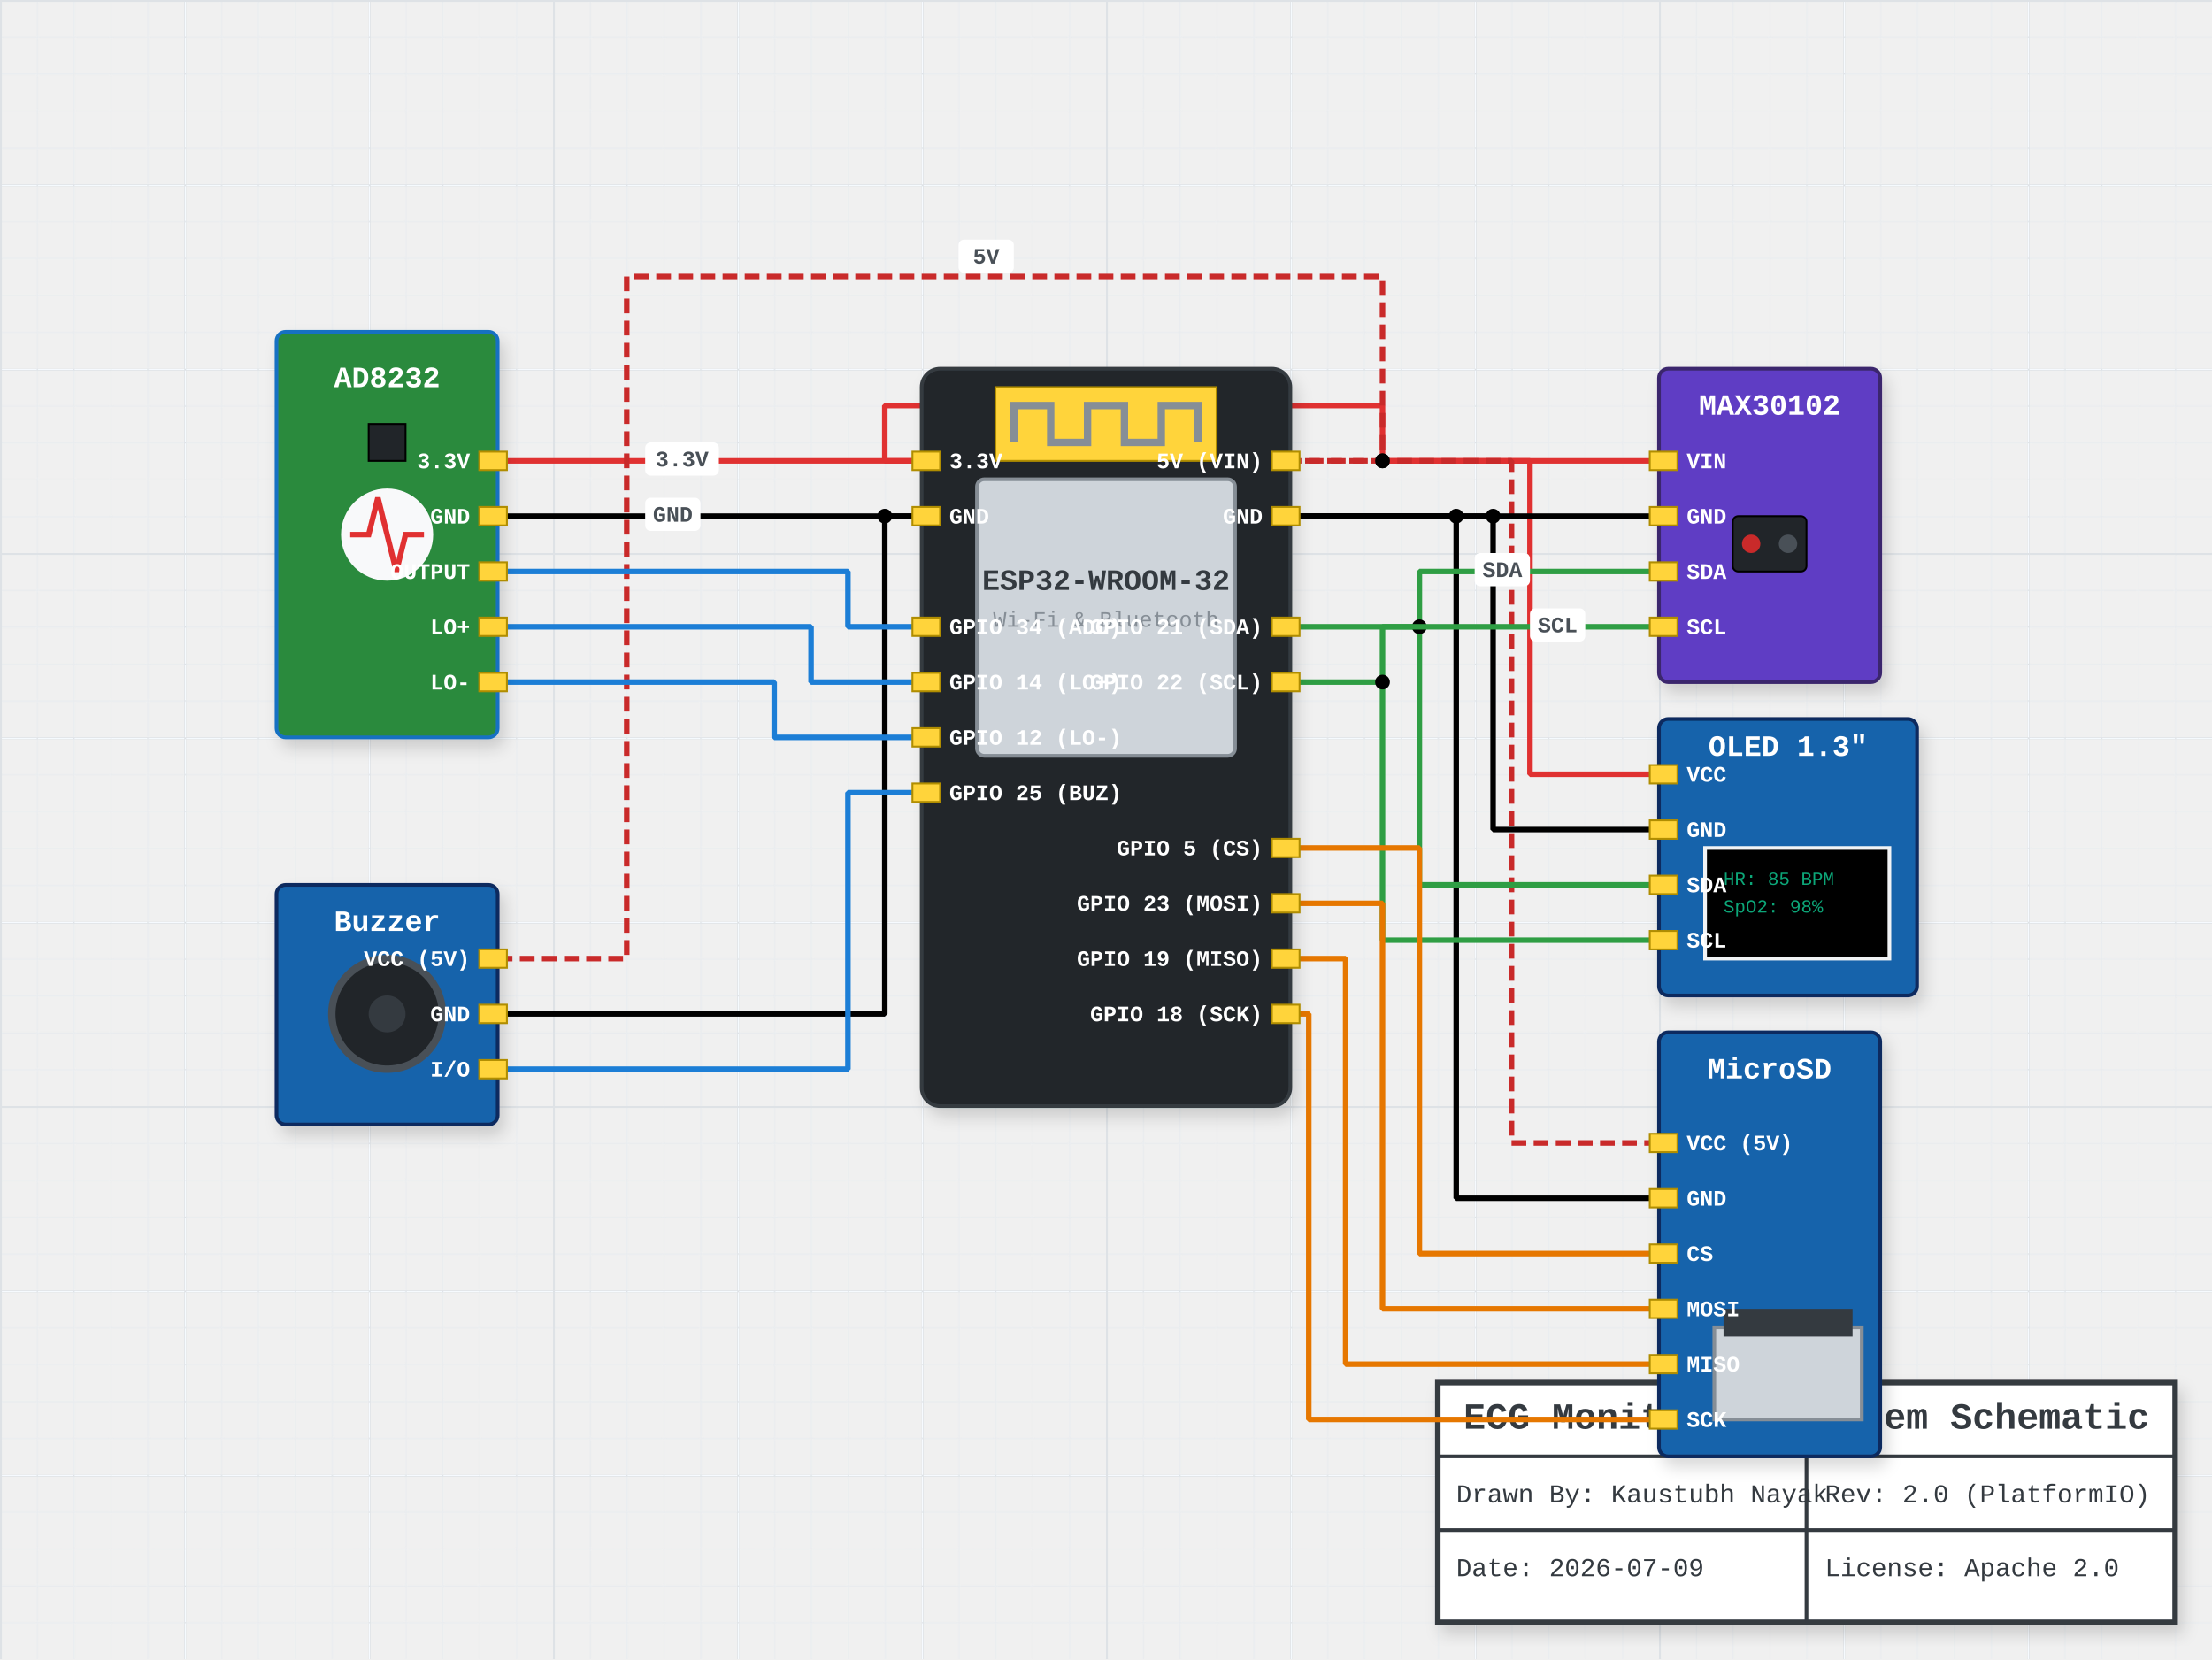
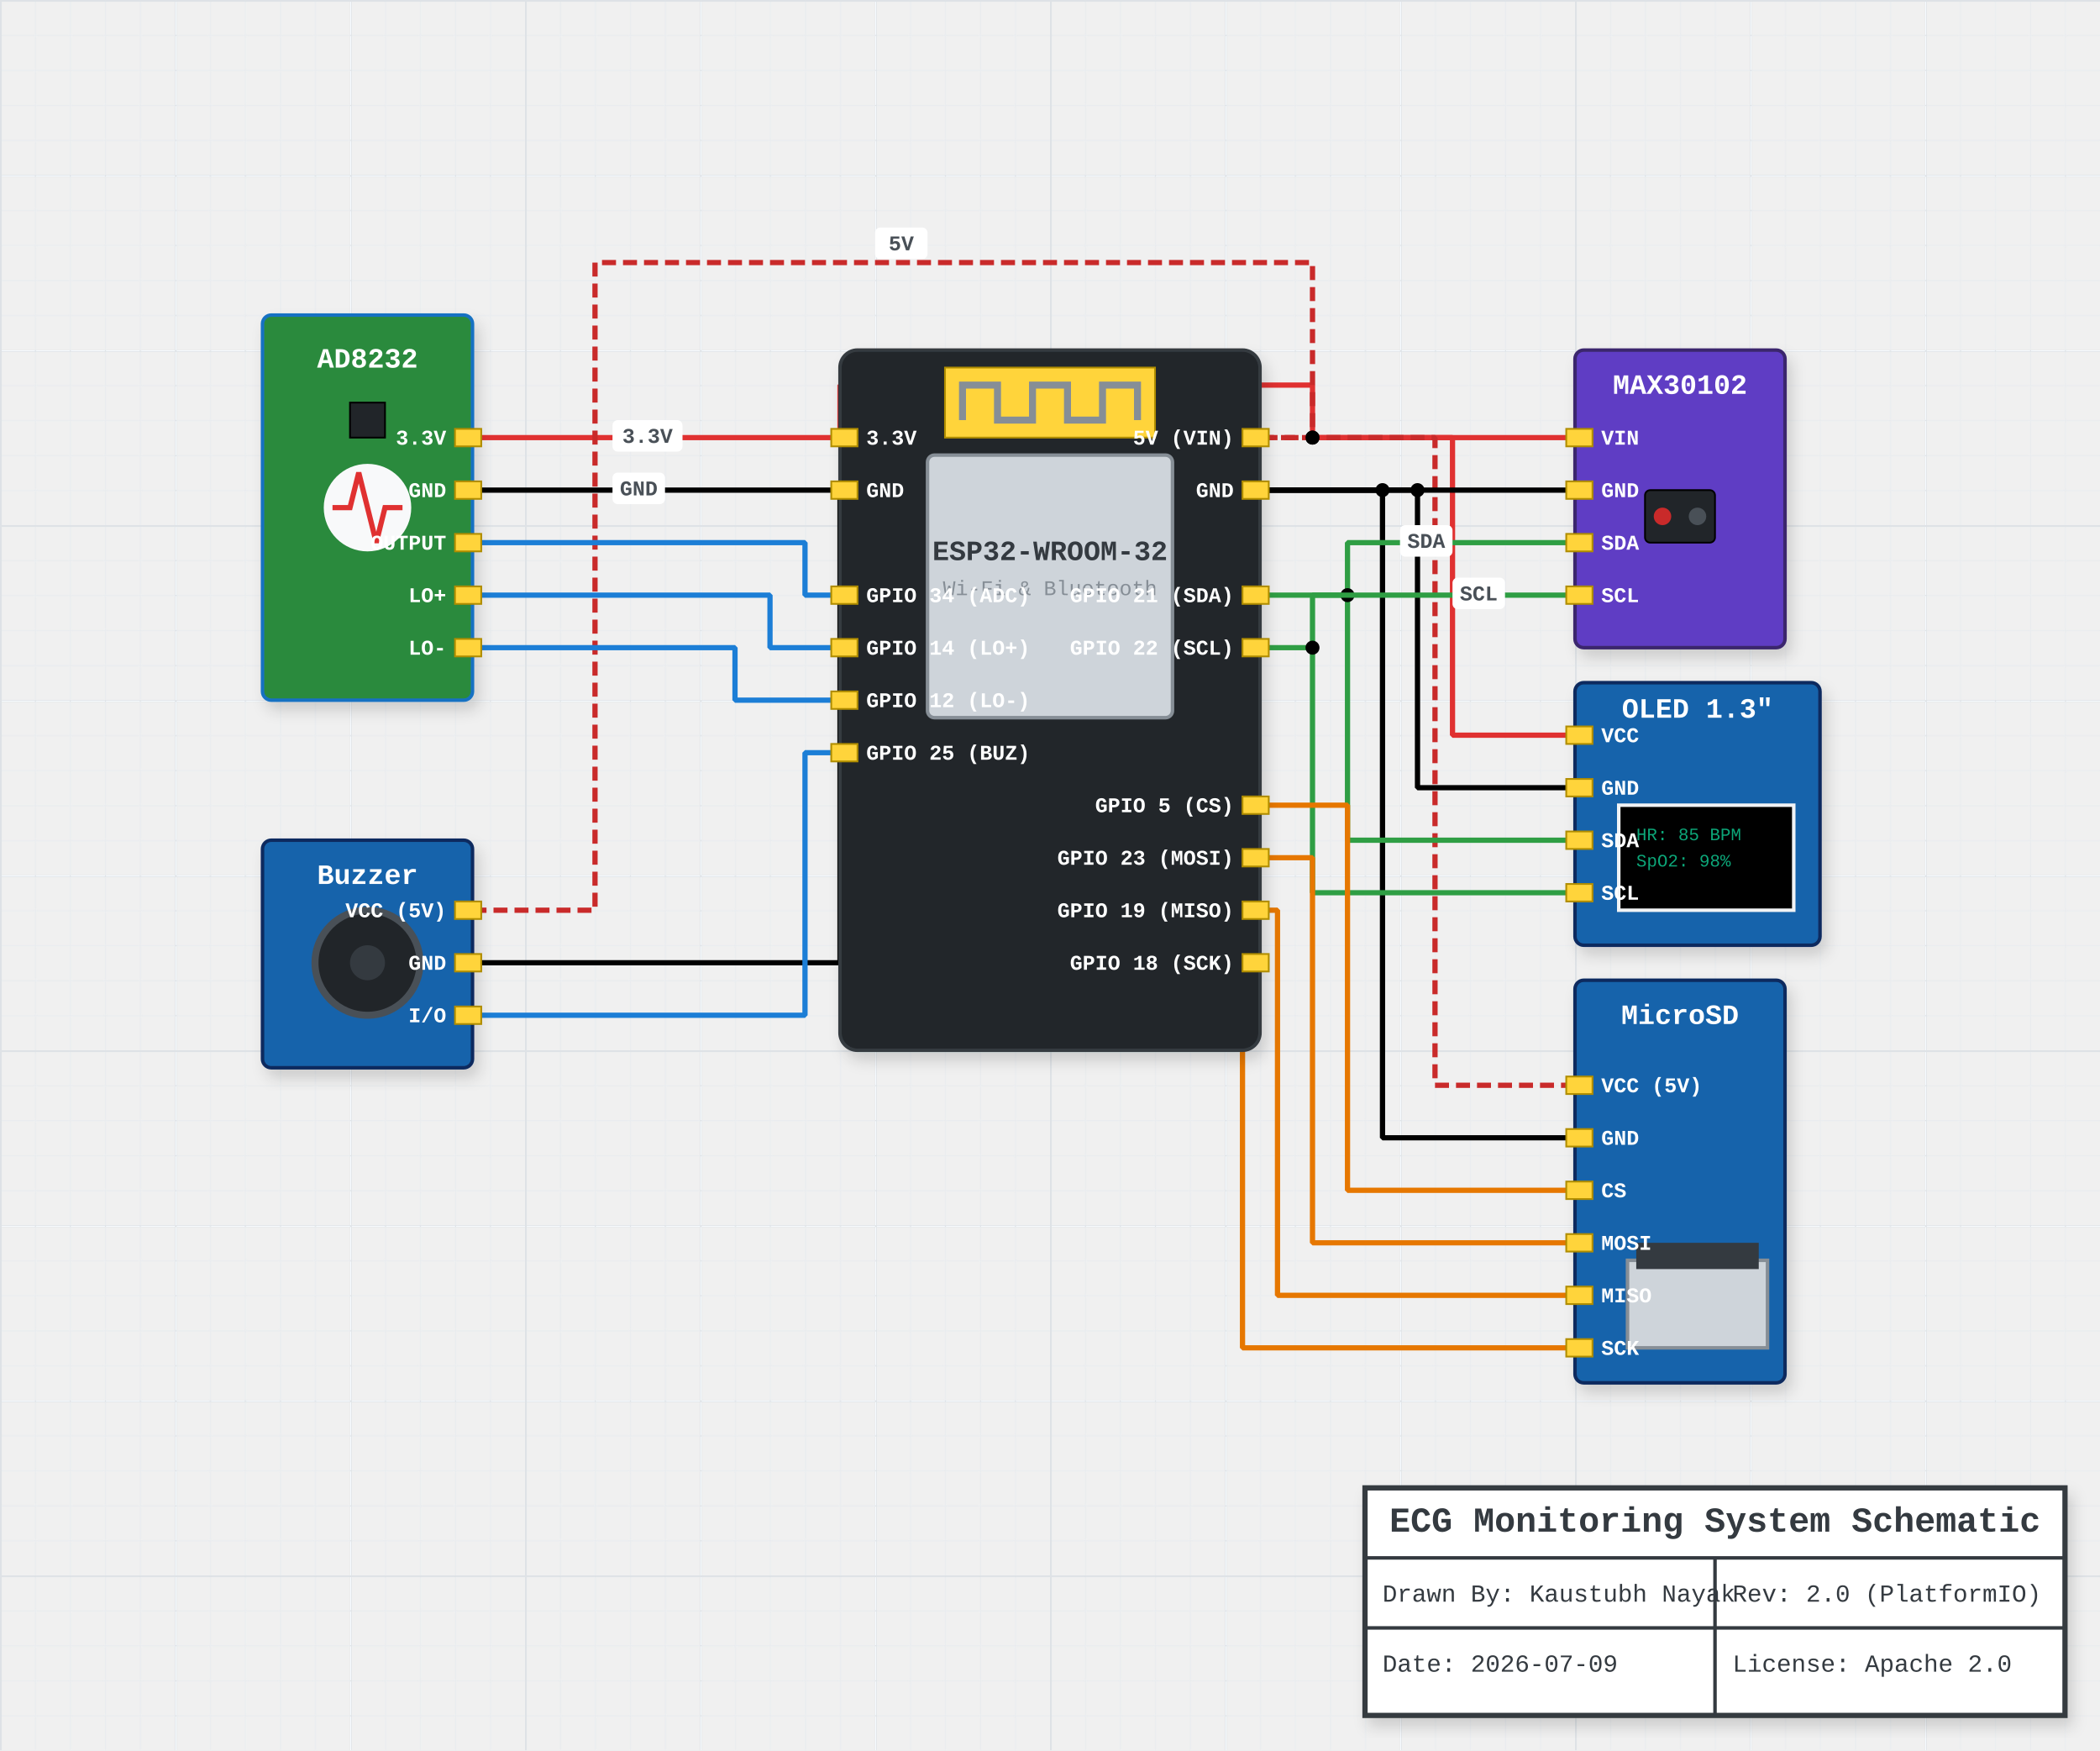
- <svg xmlns="http://www.w3.org/2000/svg" viewBox="0 0 1200 900" width="100%" height="100%">
+ <svg xmlns="http://www.w3.org/2000/svg" viewBox="0 0 1200 1000" width="100%" height="100%">
  <defs>
    <pattern id="grid" width="20" height="20" patternUnits="userSpaceOnUse">
      <path d="M 20 0 L 0 0 0 20" fill="none" stroke="#e9ecef" stroke-width="1" />
    </pattern>
    <pattern id="grid-major" width="100" height="100" patternUnits="userSpaceOnUse">
      <rect width="100" height="100" fill="url(#grid)" />
      <path d="M 100 0 L 0 0 0 100" fill="none" stroke="#dee2e6" stroke-width="2" />
    </pattern>
    <filter id="shadow" x="-10%" y="-10%" width="120%" height="120%">
      <feDropShadow dx="3" dy="5" stdDeviation="4" flood-color="#000000" flood-opacity="0.15" />
    </filter>
    <style>
            .pcb { fill: #2b8a3e; stroke: #1971c2; stroke-width: 2px; filter: url(#shadow); }
            .pcb-black { fill: #212529; stroke: #343a40; stroke-width: 2px; filter: url(#shadow); }
            .pcb-blue { fill: #1864ab; stroke: #0b2b5e; stroke-width: 2px; filter: url(#shadow); }
            .pcb-purple { fill: #5f3dc4; stroke: #3b286d; stroke-width: 2px; filter: url(#shadow); }
            .shield { fill: #ced4da; stroke: #868e96; stroke-width: 2px; }
            .chip { fill: #212529; stroke: #000; stroke-width: 1px; }
            .title-text { font-family: 'Courier New', monospace; font-size: 16px; font-weight: bold; fill: #ffffff; text-anchor: middle; }
            
            .pin-rect { fill: #ffd43b; stroke: #b08d00; stroke-width: 1px; }
            .pin-text-left { font-family: 'Courier New', monospace; font-size: 12px; font-weight: bold; fill: #ffffff; text-anchor: start; }
            .pin-text-right { font-family: 'Courier New', monospace; font-size: 12px; font-weight: bold; fill: #ffffff; text-anchor: end; }
            
            /* Wiring Styles */
            .wire-pwr33 { stroke: #e03131; stroke-width: 3px; fill: none; stroke-linejoin: bevel; }
            .wire-pwr5  { stroke: #c92a2a; stroke-width: 3px; fill: none; stroke-linejoin: bevel; stroke-dasharray: 8 4; }
            .wire-gnd   { stroke: #000000; stroke-width: 3px; fill: none; stroke-linejoin: bevel; }
            .wire-sig   { stroke: #1c7ed6; stroke-width: 3px; fill: none; stroke-linejoin: bevel; }
            .wire-i2c   { stroke: #2f9e44; stroke-width: 3px; fill: none; stroke-linejoin: bevel; }
            .wire-spi   { stroke: #e67700; stroke-width: 3px; fill: none; stroke-linejoin: bevel; }
            
            .wire-label { font-family: 'Courier New', monospace; font-size: 12px; fill: #495057; font-weight: bold; background: white;}
            .junction { fill: #000000; }
        </style>
  </defs>
-   <rect width="1200" height="900" fill="url(#grid-major)" />
-   <rect x="780" y="750" width="400" height="130" fill="#ffffff" stroke="#343a40" stroke-width="3" filter="url(#shadow)" />
-   <line x1="780" y1="790" x2="1180" y2="790" stroke="#343a40" stroke-width="2" />
-   <line x1="780" y1="830" x2="1180" y2="830" stroke="#343a40" stroke-width="2" />
-   <line x1="980" y1="790" x2="980" y2="880" stroke="#343a40" stroke-width="2" />
-   <text x="980" y="775" font-family="'Courier New', monospace" font-size="20" font-weight="bold" fill="#343a40" text-anchor="middle">ECG Monitoring System Schematic</text>
-   <text x="790" y="815" font-family="'Courier New', monospace" font-size="14" fill="#343a40">Drawn By: Kaustubh Nayak</text>
-   <text x="790" y="855" font-family="'Courier New', monospace" font-size="14" fill="#343a40">Date: 2026-07-09</text>
-   <text x="990" y="815" font-family="'Courier New', monospace" font-size="14" fill="#343a40">Rev: 2.0 (PlatformIO)</text>
-   <text x="990" y="855" font-family="'Courier New', monospace" font-size="14" fill="#343a40">License: Apache 2.0</text>
+   <rect width="1200" height="1000" fill="url(#grid-major)" />
  <path class="wire-pwr33" d="M 270 250 H 500" />
  <path class="wire-pwr33" d="M 900 250 H 750 V 220 H 480 V 250 H 500" />
  <path class="wire-pwr33" d="M 900 420 H 830 V 250 H 750" />
  <circle class="junction" cx="750" cy="250" r="4" fill="#e03131" />
  <path class="wire-pwr5" d="M 900 620 H 820 V 250 H 700" />
  <path class="wire-pwr5" d="M 270 520 H 340 V 150 H 750 V 250 H 700" />
  <circle class="junction" cx="750" cy="250" r="4" fill="#c92a2a" />
  <path class="wire-gnd" d="M 270 280 H 500" />
  <path class="wire-gnd" d="M 270 550 H 480 V 280 H 500" />
  <circle class="junction" cx="480" cy="280" r="4" />
  <path class="wire-gnd" d="M 900 280 H 700" />
  <path class="wire-gnd" d="M 900 450 H 810 V 280 H 700" />
  <circle class="junction" cx="810" cy="280" r="4" />
  <path class="wire-gnd" d="M 900 650 H 790 V 280 H 700" />
  <circle class="junction" cx="790" cy="280" r="4" />
  <path class="wire-sig" d="M 270 310 H 460 V 340 H 500" />
  <path class="wire-sig" d="M 270 340 H 440 V 370 H 500" />
  <path class="wire-sig" d="M 270 370 H 420 V 400 H 500" />
  <path class="wire-sig" d="M 270 580 H 460 V 430 H 500" />
  <path class="wire-i2c" d="M 900 310 H 770 V 340 H 700" />
  <path class="wire-i2c" d="M 900 480 H 770 V 340" />
  <circle class="junction" cx="770" cy="340" r="4" fill="#2f9e44" />
  <path class="wire-i2c" d="M 900 340 H 750 V 370 H 700" />
  <path class="wire-i2c" d="M 900 510 H 750 V 370" />
  <circle class="junction" cx="750" cy="370" r="4" fill="#2f9e44" />
  <path class="wire-spi" d="M 900 680 H 770 V 460 H 700" />
  <path class="wire-spi" d="M 900 710 H 750 V 490 H 700" />
  <path class="wire-spi" d="M 900 740 H 730 V 520 H 700" />
  <path class="wire-spi" d="M 900 770 H 710 V 550 H 700" />
-   <g transform="translate(500, 200)">
-     <rect class="pcb-black" x="0" y="0" width="200" height="400" rx="10" />
-     <rect class="pin-rect" x="40" y="10" width="120" height="40" fill="#ced4da" />
-     <path d="M 50 40 V 20 H 70 V 40 H 90 V 20 H 110 V 40 H 130 V 20 H 150 V 40" stroke="#868e96" stroke-width="4" fill="none" />
-     <rect class="shield" x="30" y="60" width="140" height="150" rx="4" />
-     <text x="100" y="120" font-family="'Courier New', monospace" font-size="16" font-weight="bold" fill="#343a40" text-anchor="middle">ESP32-WROOM-32</text>
-     <text x="100" y="140" font-family="'Courier New', monospace" font-size="12" fill="#868e96" text-anchor="middle">Wi-Fi &amp; Bluetooth</text>
+   <g transform="translate(480, 200)">
+     <rect class="pcb-black" x="0" y="0" width="240" height="400" rx="10" />
+     <rect class="pin-rect" x="60" y="10" width="120" height="40" fill="#ced4da" />
+     <path d="M 70 40 V 20 H 90 V 40 H 110 V 20 H 130 V 40 H 150 V 20 H 170 V 40" stroke="#868e96" stroke-width="4" fill="none" />
+     <rect class="shield" x="50" y="60" width="140" height="150" rx="4" />
+     <text x="120" y="120" font-family="'Courier New', monospace" font-size="16" font-weight="bold" fill="#343a40" text-anchor="middle">ESP32-WROOM-32</text>
+     <text x="120" y="140" font-family="'Courier New', monospace" font-size="12" fill="#868e96" text-anchor="middle">Wi-Fi &amp; Bluetooth</text>
    <g transform="translate(0, 50)">
      <rect class="pin-rect" x="-5" y="-5" width="15" height="10" />
      <text class="pin-text-left" x="15" y="4">3.3V</text>
      <rect class="pin-rect" x="-5" y="25" width="15" height="10" />
      <text class="pin-text-left" x="15" y="34">GND</text>
      <rect class="pin-rect" x="-5" y="85" width="15" height="10" />
      <text class="pin-text-left" x="15" y="94">GPIO 34 (ADC)</text>
      <rect class="pin-rect" x="-5" y="115" width="15" height="10" />
      <text class="pin-text-left" x="15" y="124">GPIO 14 (LO+)</text>
      <rect class="pin-rect" x="-5" y="145" width="15" height="10" />
      <text class="pin-text-left" x="15" y="154">GPIO 12 (LO-)</text>
      <rect class="pin-rect" x="-5" y="175" width="15" height="10" />
      <text class="pin-text-left" x="15" y="184">GPIO 25 (BUZ)</text>
    </g>
-     <g transform="translate(200, 50)">
+     <g transform="translate(240, 50)">
      <rect class="pin-rect" x="-10" y="-5" width="15" height="10" />
      <text class="pin-text-right" x="-15" y="4">5V (VIN)</text>
      <rect class="pin-rect" x="-10" y="25" width="15" height="10" />
      <text class="pin-text-right" x="-15" y="34">GND</text>
      <rect class="pin-rect" x="-10" y="85" width="15" height="10" />
      <text class="pin-text-right" x="-15" y="94">GPIO 21 (SDA)</text>
      <rect class="pin-rect" x="-10" y="115" width="15" height="10" />
      <text class="pin-text-right" x="-15" y="124">GPIO 22 (SCL)</text>
      <rect class="pin-rect" x="-10" y="205" width="15" height="10" />
      <text class="pin-text-right" x="-15" y="214">GPIO 5 (CS)</text>
      <rect class="pin-rect" x="-10" y="235" width="15" height="10" />
      <text class="pin-text-right" x="-15" y="244">GPIO 23 (MOSI)</text>
      <rect class="pin-rect" x="-10" y="265" width="15" height="10" />
      <text class="pin-text-right" x="-15" y="274">GPIO 19 (MISO)</text>
      <rect class="pin-rect" x="-10" y="295" width="15" height="10" />
      <text class="pin-text-right" x="-15" y="304">GPIO 18 (SCK)</text>
    </g>
  </g>
  <g transform="translate(150, 180)">
    <rect class="pcb" x="0" y="0" width="120" height="220" rx="5" />
    <text class="title-text" x="60" y="30">AD8232</text>
    <circle cx="60" cy="110" r="25" fill="#f8f9fa" />
    <path d="M 40 110 L 50 110 L 55 90 L 65 130 L 70 110 L 80 110" stroke="#e03131" stroke-width="3" fill="none" />
    <rect class="chip" x="50" y="50" width="20" height="20" />
    <g transform="translate(120, 70)">
      <rect class="pin-rect" x="-10" y="-5" width="15" height="10" />
      <text class="pin-text-right" x="-15" y="4">3.3V</text>
      <rect class="pin-rect" x="-10" y="25" width="15" height="10" />
      <text class="pin-text-right" x="-15" y="34">GND</text>
      <rect class="pin-rect" x="-10" y="55" width="15" height="10" />
      <text class="pin-text-right" x="-15" y="64">OUTPUT</text>
      <rect class="pin-rect" x="-10" y="85" width="15" height="10" />
      <text class="pin-text-right" x="-15" y="94">LO+</text>
      <rect class="pin-rect" x="-10" y="115" width="15" height="10" />
      <text class="pin-text-right" x="-15" y="124">LO-</text>
    </g>
  </g>
  <g transform="translate(150, 480)">
    <rect class="pcb-blue" x="0" y="0" width="120" height="130" rx="5" />
    <text class="title-text" x="60" y="25">Buzzer</text>
    <circle cx="60" cy="70" r="30" fill="#212529" stroke="#495057" stroke-width="4" />
    <circle cx="60" cy="70" r="10" fill="#343a40" />
    <g transform="translate(120, 40)">
      <rect class="pin-rect" x="-10" y="-5" width="15" height="10" />
      <text class="pin-text-right" x="-15" y="4">VCC (5V)</text>
      <rect class="pin-rect" x="-10" y="25" width="15" height="10" />
      <text class="pin-text-right" x="-15" y="34">GND</text>
      <rect class="pin-rect" x="-10" y="55" width="15" height="10" />
      <text class="pin-text-right" x="-15" y="64">I/O</text>
    </g>
  </g>
  <g transform="translate(900, 200)">
    <rect class="pcb-purple" x="0" y="0" width="120" height="170" rx="5" />
    <text class="title-text" x="60" y="25">MAX30102</text>
    <rect class="chip" x="40" y="80" width="40" height="30" rx="3" />
    <circle cx="50" cy="95" r="5" fill="#c92a2a" />
    <circle cx="70" cy="95" r="5" fill="#495057" />
    <g transform="translate(0, 50)">
      <rect class="pin-rect" x="-5" y="-5" width="15" height="10" />
      <text class="pin-text-left" x="15" y="4">VIN</text>
      <rect class="pin-rect" x="-5" y="25" width="15" height="10" />
      <text class="pin-text-left" x="15" y="34">GND</text>
      <rect class="pin-rect" x="-5" y="55" width="15" height="10" />
      <text class="pin-text-left" x="15" y="64">SDA</text>
      <rect class="pin-rect" x="-5" y="85" width="15" height="10" />
      <text class="pin-text-left" x="15" y="94">SCL</text>
    </g>
  </g>
  <g transform="translate(900, 390)">
    <rect class="pcb-blue" x="0" y="0" width="140" height="150" rx="5" />
    <text class="title-text" x="70" y="20">OLED 1.3"</text>
    <rect x="25" y="70" width="100" height="60" fill="#000000" stroke="#f1f3f5" stroke-width="2" />
    <text x="35" y="90" font-family="'Courier New', monospace" font-size="10" fill="#0ca678">HR: 85 BPM</text>
    <text x="35" y="105" font-family="'Courier New', monospace" font-size="10" fill="#0ca678">SpO2: 98%</text>
    <g transform="translate(0, 30)">
      <rect class="pin-rect" x="-5" y="-5" width="15" height="10" />
      <text class="pin-text-left" x="15" y="4">VCC</text>
      <rect class="pin-rect" x="-5" y="25" width="15" height="10" />
      <text class="pin-text-left" x="15" y="34">GND</text>
      <rect class="pin-rect" x="-5" y="55" width="15" height="10" />
      <text class="pin-text-left" x="15" y="64">SDA</text>
      <rect class="pin-rect" x="-5" y="85" width="15" height="10" />
      <text class="pin-text-left" x="15" y="94">SCL</text>
    </g>
  </g>
  <g transform="translate(900, 560)">
    <rect class="pcb-blue" x="0" y="0" width="120" height="230" rx="5" />
    <text class="title-text" x="60" y="25">MicroSD</text>
    <rect x="30" y="160" width="80" height="50" fill="#ced4da" stroke="#868e96" stroke-width="2" />
    <rect x="35" y="150" width="70" height="15" fill="#343a40" />
    <g transform="translate(0, 60)">
      <rect class="pin-rect" x="-5" y="-5" width="15" height="10" />
      <text class="pin-text-left" x="15" y="4">VCC (5V)</text>
      <rect class="pin-rect" x="-5" y="25" width="15" height="10" />
      <text class="pin-text-left" x="15" y="34">GND</text>
      <rect class="pin-rect" x="-5" y="55" width="15" height="10" />
      <text class="pin-text-left" x="15" y="64">CS</text>
      <rect class="pin-rect" x="-5" y="85" width="15" height="10" />
      <text class="pin-text-left" x="15" y="94">MOSI</text>
      <rect class="pin-rect" x="-5" y="115" width="15" height="10" />
      <text class="pin-text-left" x="15" y="124">MISO</text>
      <rect class="pin-rect" x="-5" y="145" width="15" height="10" />
      <text class="pin-text-left" x="15" y="154">SCK</text>
    </g>
  </g>
  <rect x="350" y="240" width="40" height="18" fill="white" rx="3" />
  <text class="wire-label" x="370" y="253" text-anchor="middle">3.3V</text>
  <rect x="350" y="270" width="30" height="18" fill="white" rx="3" />
  <text class="wire-label" x="365" y="283" text-anchor="middle">GND</text>
-   <rect x="520" y="130" width="30" height="18" fill="white" rx="3" />
-   <text class="wire-label" x="535" y="143" text-anchor="middle">5V</text>
+   <rect x="500" y="130" width="30" height="18" fill="white" rx="3" />
+   <text class="wire-label" x="515" y="143" text-anchor="middle">5V</text>
  <rect x="800" y="300" width="30" height="18" fill="white" rx="3" />
  <text class="wire-label" x="815" y="313" text-anchor="middle">SDA</text>
  <rect x="830" y="330" width="30" height="18" fill="white" rx="3" />
  <text class="wire-label" x="845" y="343" text-anchor="middle">SCL</text>
+   <rect x="780" y="850" width="400" height="130" fill="#ffffff" stroke="#343a40" stroke-width="3" filter="url(#shadow)" />
+   <line x1="780" y1="890" x2="1180" y2="890" stroke="#343a40" stroke-width="2" />
+   <line x1="780" y1="930" x2="1180" y2="930" stroke="#343a40" stroke-width="2" />
+   <line x1="980" y1="890" x2="980" y2="980" stroke="#343a40" stroke-width="2" />
+   <text x="980" y="875" font-family="'Courier New', monospace" font-size="20" font-weight="bold" fill="#343a40" text-anchor="middle">ECG Monitoring System Schematic</text>
+   <text x="790" y="915" font-family="'Courier New', monospace" font-size="14" fill="#343a40">Drawn By: Kaustubh Nayak</text>
+   <text x="790" y="955" font-family="'Courier New', monospace" font-size="14" fill="#343a40">Date: 2026-07-09</text>
+   <text x="990" y="915" font-family="'Courier New', monospace" font-size="14" fill="#343a40">Rev: 2.0 (PlatformIO)</text>
+   <text x="990" y="955" font-family="'Courier New', monospace" font-size="14" fill="#343a40">License: Apache 2.0</text>
</svg>
